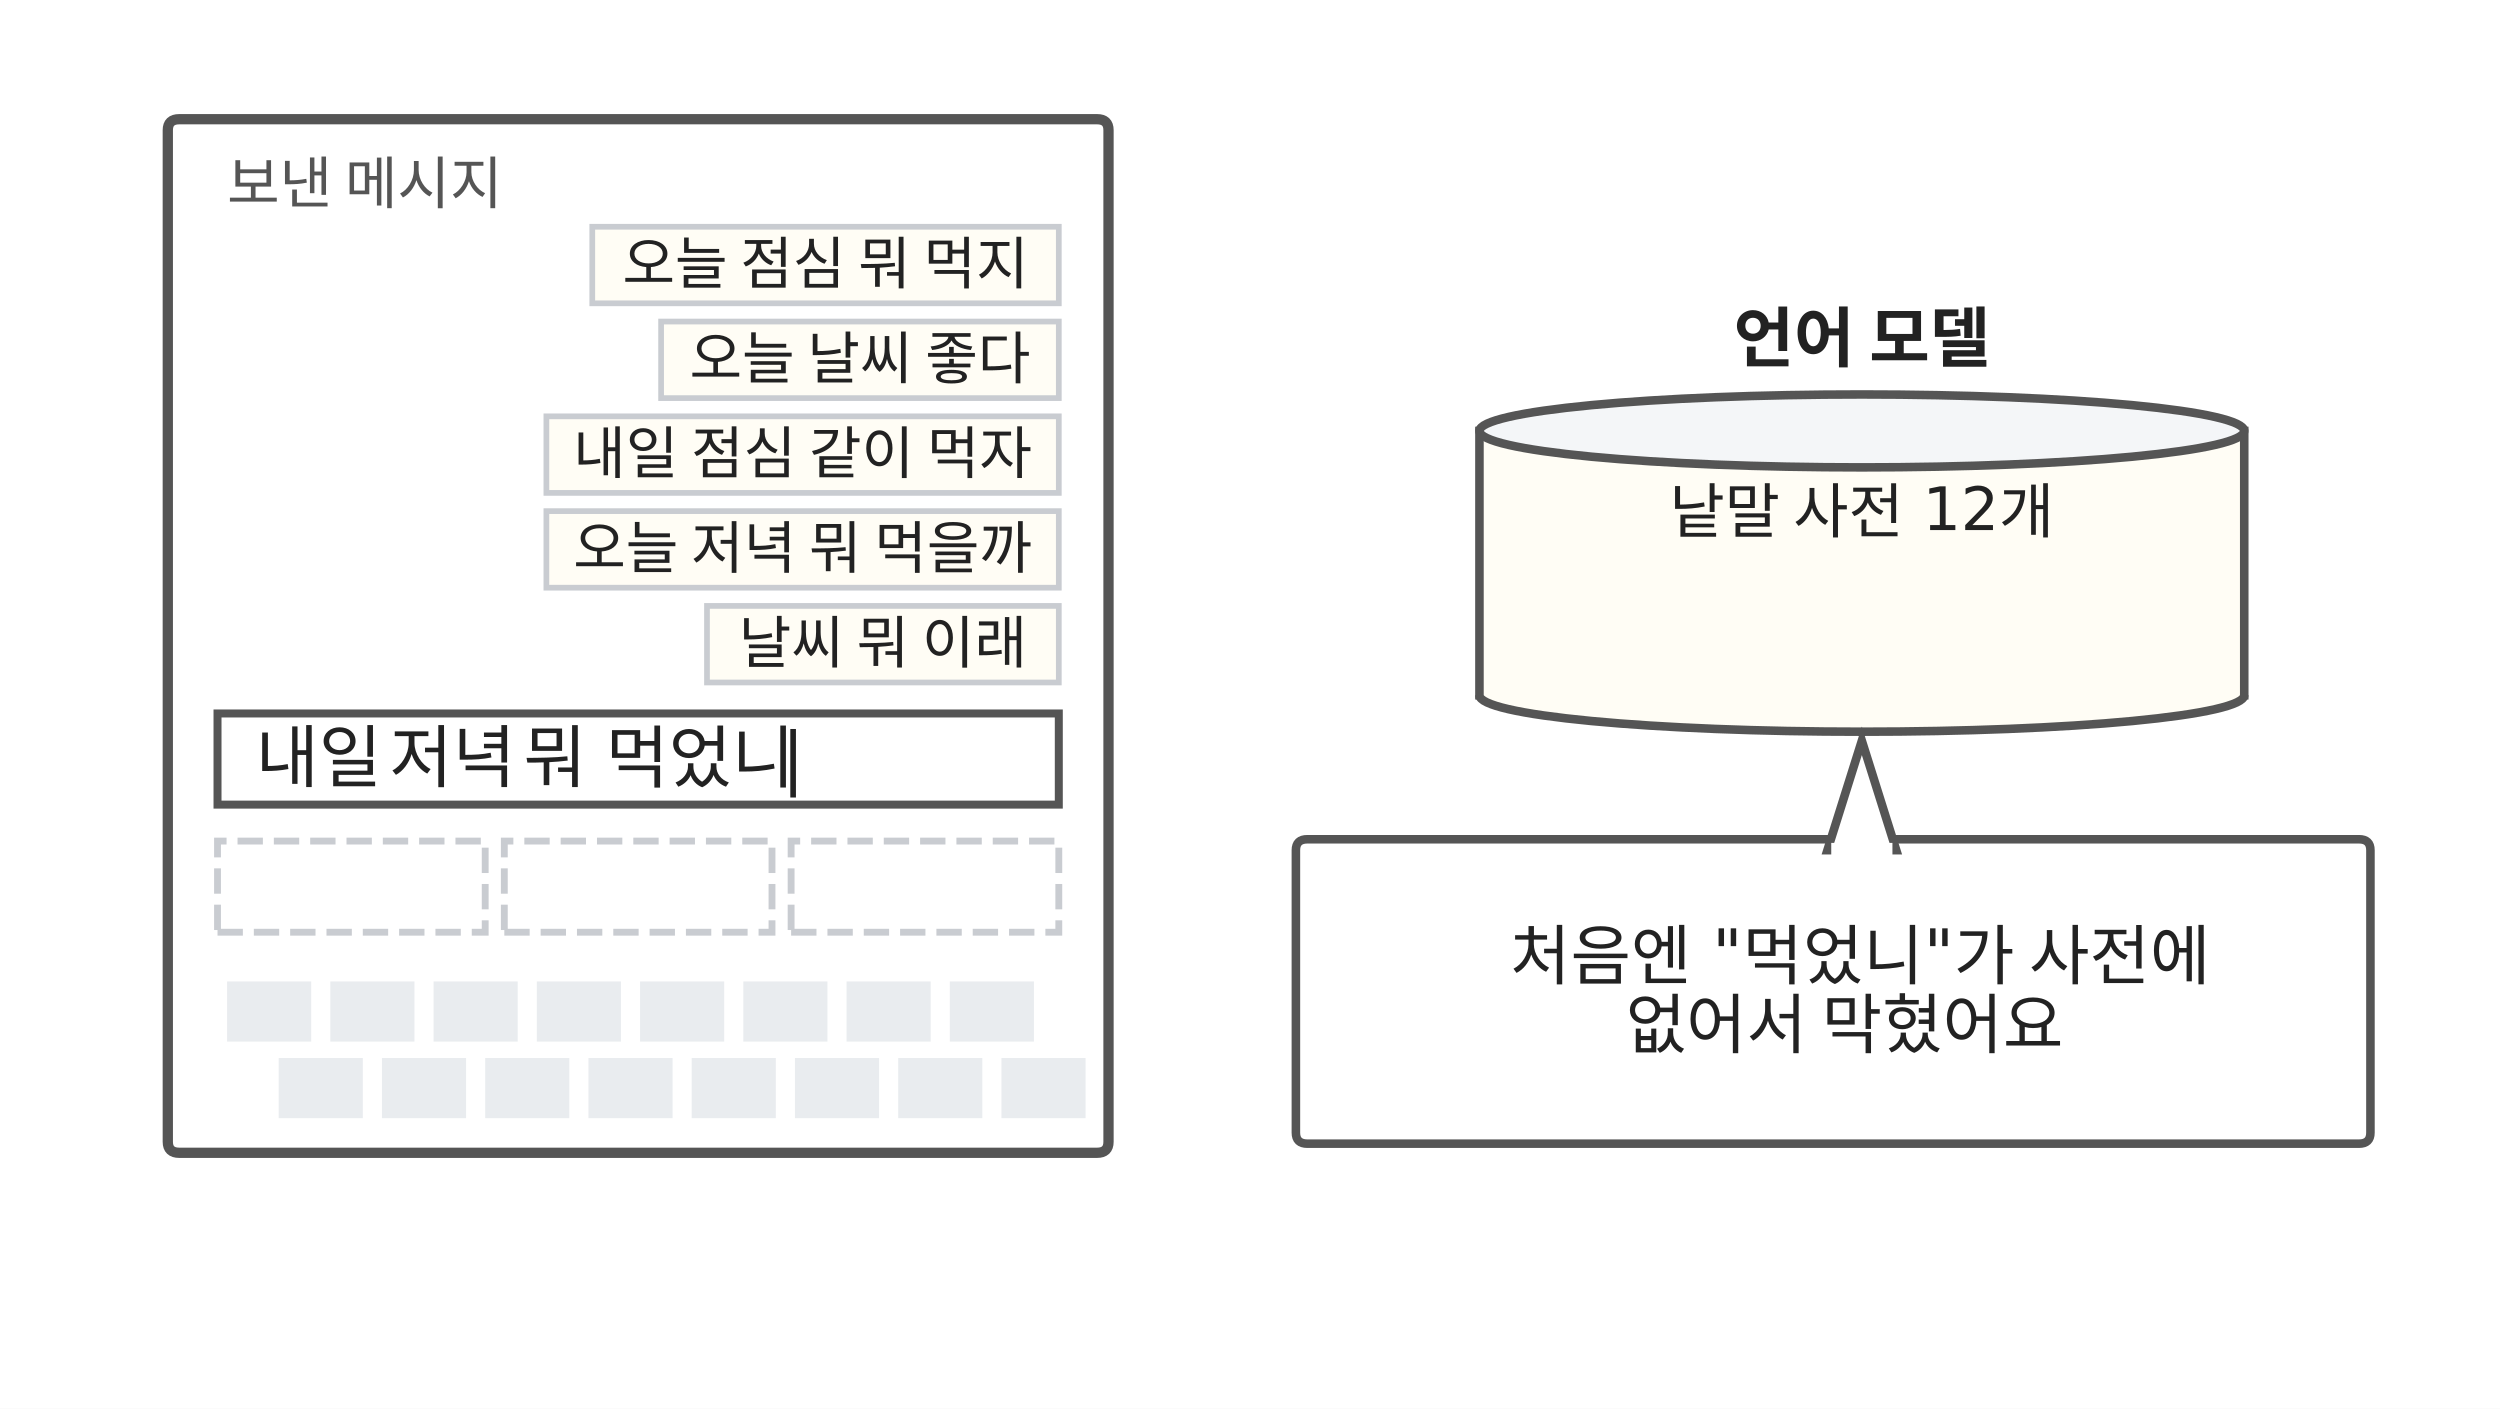
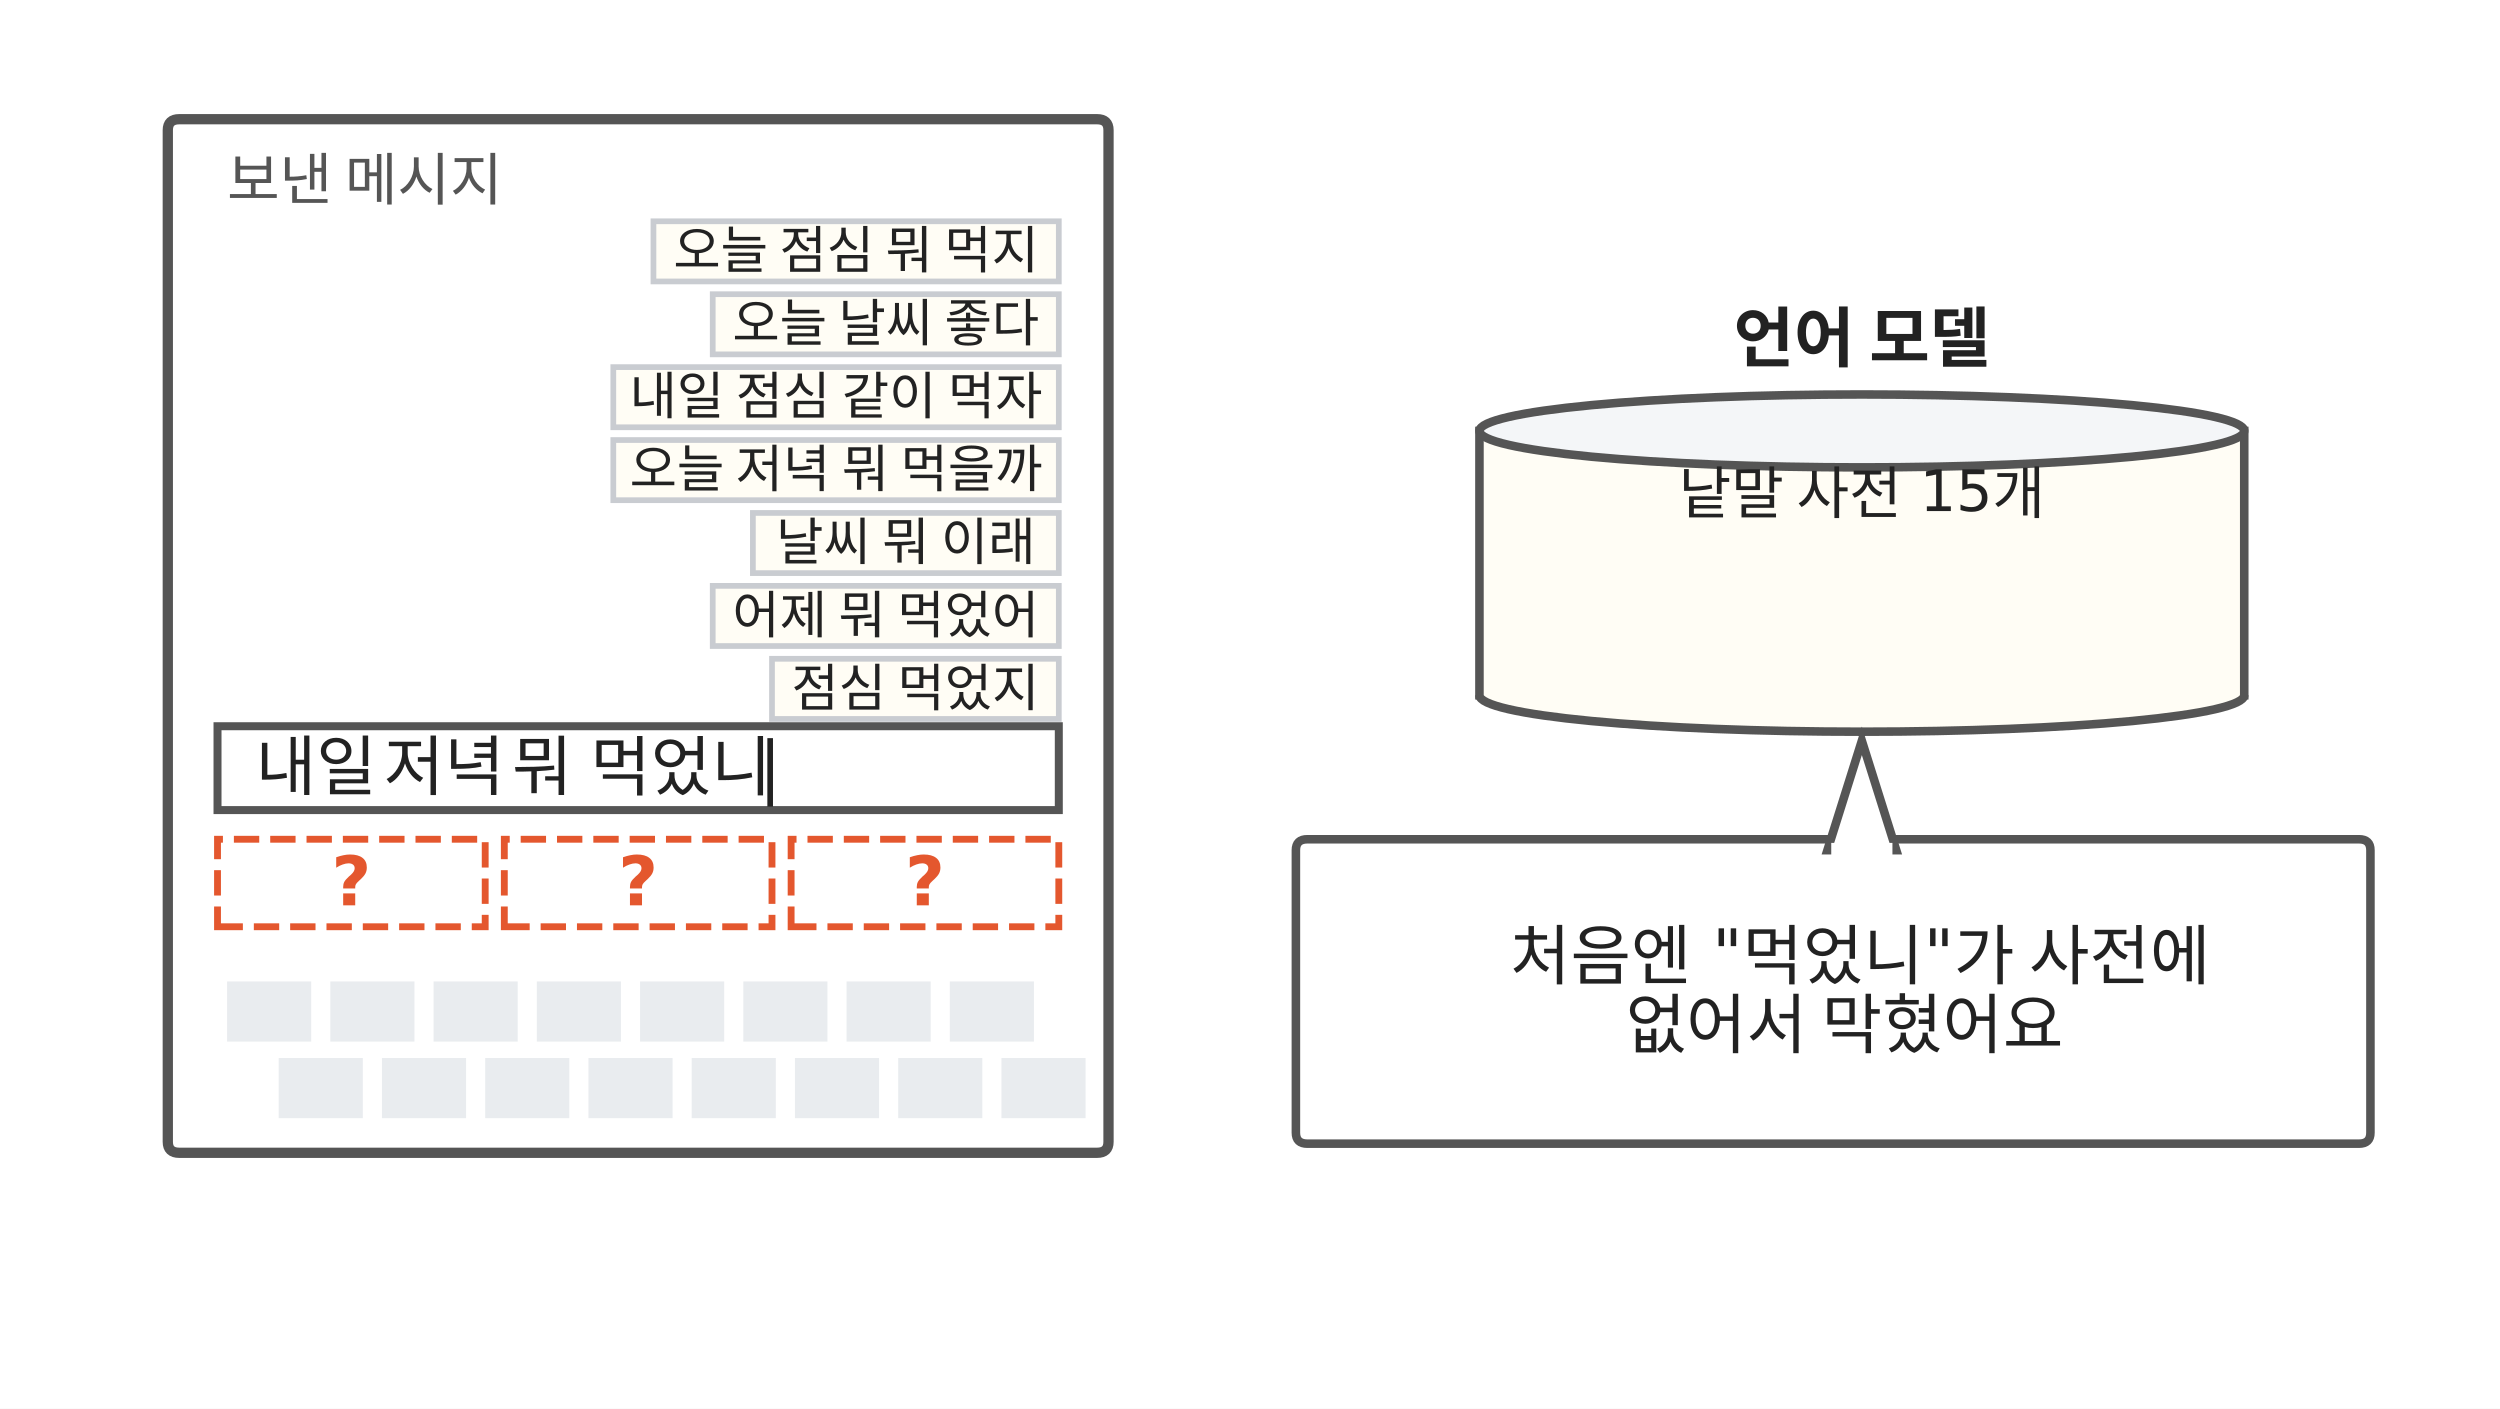
<svg xmlns="http://www.w3.org/2000/svg" width="437.76pt" height="246.672pt" viewBox="0 0 437.76 246.672" version="1.1">
  <defs>
    <style type="text/css">*{stroke-linejoin: round; stroke-linecap: butt}</style>
  </defs>
  <g id="figure_1">
    <g id="patch_1">
      <path d="M 0 246.672  L 437.76 246.672  L 437.76 0  L 0 0  z " style="fill: #ffffff" />
    </g>
    <g id="axes_1">
      <g id="patch_2">
-         <path d="M 18 228.672  L 419.76 228.672  L 419.76 18  L 18 18  L 18 228.672  z " clip-path="url(#p5697aa69b6)" style="fill: none" />
+         <path d="M 18 228.672  L 419.76 228.672  L 419.76 18  L 18 18  L 18 228.672  z " clip-path="url(#p8c5ae73344)" style="fill: none" />
      </g>
      <g id="patch_3">
-         <path d="M 31.392 201.859  L 192.096 201.859  Q 194.105 201.859 194.105 199.944  L 194.105 22.788  Q 194.105 20.873 192.096 20.873  L 31.392 20.873  Q 29.383 20.873 29.383 22.788  L 29.383 199.944  Q 29.383 201.859 31.392 201.859  z " clip-path="url(#p5697aa69b6)" style="fill: #ffffff; stroke: #555555; stroke-width: 1.8; stroke-linejoin: miter" />
+         <path d="M 31.392 201.859  L 192.096 201.859  Q 194.105 201.859 194.105 199.944  L 194.105 22.788  Q 194.105 20.873 192.096 20.873  L 31.392 20.873  Q 29.383 20.873 29.383 22.788  L 29.383 199.944  Q 29.383 201.859 31.392 201.859  z " clip-path="url(#p8c5ae73344)" style="fill: #ffffff; stroke: #555555; stroke-width: 1.8; stroke-linejoin: miter" />
      </g>
      <g id="patch_4">
-         <path d="M 103.709 53.112  L 185.4 53.112  L 185.4 39.706  L 103.709 39.706  z " clip-path="url(#p5697aa69b6)" style="fill: #fffdf5; stroke: #c9ccd1; stroke-linejoin: miter" />
+         <path d="M 114.422 49.282  L 185.4 49.282  L 185.4 38.748  L 114.422 38.748  z " clip-path="url(#p8c5ae73344)" style="fill: #fffdf5; stroke: #c9ccd1; stroke-linejoin: miter" />
      </g>
      <g id="patch_5">
-         <path d="M 115.762 69.71  L 185.4 69.71  L 185.4 56.304  L 115.762 56.304  z " clip-path="url(#p5697aa69b6)" style="fill: #fffdf5; stroke: #c9ccd1; stroke-linejoin: miter" />
+         <path d="M 124.801 62.05  L 185.4 62.05  L 185.4 51.516  L 124.801 51.516  z " clip-path="url(#p8c5ae73344)" style="fill: #fffdf5; stroke: #c9ccd1; stroke-linejoin: miter" />
      </g>
      <g id="patch_6">
-         <path d="M 95.674 86.309  L 185.4 86.309  L 185.4 72.902  L 95.674 72.902  z " clip-path="url(#p5697aa69b6)" style="fill: #fffdf5; stroke: #c9ccd1; stroke-linejoin: miter" />
+         <path d="M 107.392 74.818  L 185.4 74.818  L 185.4 64.284  L 107.392 64.284  z " clip-path="url(#p8c5ae73344)" style="fill: #fffdf5; stroke: #c9ccd1; stroke-linejoin: miter" />
      </g>
      <g id="patch_7">
-         <path d="M 95.674 102.907  L 185.4 102.907  L 185.4 89.501  L 95.674 89.501  z " clip-path="url(#p5697aa69b6)" style="fill: #fffdf5; stroke: #c9ccd1; stroke-linejoin: miter" />
+         <path d="M 107.392 87.586  L 185.4 87.586  L 185.4 77.052  L 107.392 77.052  z " clip-path="url(#p8c5ae73344)" style="fill: #fffdf5; stroke: #c9ccd1; stroke-linejoin: miter" />
      </g>
      <g id="patch_8">
-         <path d="M 123.797 119.506  L 185.4 119.506  L 185.4 106.099  L 123.797 106.099  z " clip-path="url(#p5697aa69b6)" style="fill: #fffdf5; stroke: #c9ccd1; stroke-linejoin: miter" />
+         <path d="M 131.832 100.354  L 185.4 100.354  L 185.4 89.82  L 131.832 89.82  z " clip-path="url(#p8c5ae73344)" style="fill: #fffdf5; stroke: #c9ccd1; stroke-linejoin: miter" />
      </g>
      <g id="patch_9">
-         <path d="M 38.088 140.892  L 185.4 140.892  L 185.4 124.932  L 38.088 124.932  z " clip-path="url(#p5697aa69b6)" style="fill: #ffffff; stroke: #555555; stroke-width: 1.4; stroke-linejoin: miter" />
+         <path d="M 124.801 113.122  L 185.4 113.122  L 185.4 102.588  L 124.801 102.588  z " clip-path="url(#p8c5ae73344)" style="fill: #fffdf5; stroke: #c9ccd1; stroke-linejoin: miter" />
      </g>
      <g id="patch_10">
-         <path d="M 38.088 163.236  L 84.96 163.236  L 84.96 147.276  L 38.088 147.276  z " clip-path="url(#p5697aa69b6)" style="fill: #ffffff; stroke-dasharray: 4.44,1.92; stroke-dashoffset: 0; stroke: #c9ccd1; stroke-width: 1.2; stroke-linejoin: miter" />
+         <path d="M 135.18 125.89  L 185.4 125.89  L 185.4 115.356  L 135.18 115.356  z " clip-path="url(#p8c5ae73344)" style="fill: #fffdf5; stroke: #c9ccd1; stroke-linejoin: miter" />
      </g>
      <g id="patch_11">
-         <path d="M 88.308 163.236  L 135.18 163.236  L 135.18 147.276  L 88.308 147.276  z " clip-path="url(#p5697aa69b6)" style="fill: #ffffff; stroke-dasharray: 4.44,1.92; stroke-dashoffset: 0; stroke: #c9ccd1; stroke-width: 1.2; stroke-linejoin: miter" />
+         <path d="M 38.088 141.85  L 185.4 141.85  L 185.4 127.166  L 38.088 127.166  z " clip-path="url(#p8c5ae73344)" style="fill: #ffffff; stroke: #555555; stroke-width: 1.4; stroke-linejoin: miter" />
      </g>
      <g id="patch_12">
-         <path d="M 138.528 163.236  L 185.4 163.236  L 185.4 147.276  L 138.528 147.276  z " clip-path="url(#p5697aa69b6)" style="fill: #ffffff; stroke-dasharray: 4.44,1.92; stroke-dashoffset: 0; stroke: #c9ccd1; stroke-width: 1.2; stroke-linejoin: miter" />
+         <path d="M 38.088 162.278  L 84.96 162.278  L 84.96 146.957  L 38.088 146.957  z " clip-path="url(#p8c5ae73344)" style="fill: #ffffff; stroke-dasharray: 4.44,1.92; stroke-dashoffset: 0; stroke: #e4572e; stroke-width: 1.2; stroke-linejoin: miter" />
      </g>
      <g id="patch_13">
-         <path d="M 39.762 182.388  L 54.493 182.388  L 54.493 171.854  L 39.762 171.854  z " clip-path="url(#p5697aa69b6)" style="fill: #e9ecef" />
+         <path d="M 88.308 162.278  L 135.18 162.278  L 135.18 146.957  L 88.308 146.957  z " clip-path="url(#p8c5ae73344)" style="fill: #ffffff; stroke-dasharray: 4.44,1.92; stroke-dashoffset: 0; stroke: #e4572e; stroke-width: 1.2; stroke-linejoin: miter" />
      </g>
      <g id="patch_14">
-         <path d="M 57.841 182.388  L 72.572 182.388  L 72.572 171.854  L 57.841 171.854  z " clip-path="url(#p5697aa69b6)" style="fill: #e9ecef" />
+         <path d="M 138.528 162.278  L 185.4 162.278  L 185.4 146.957  L 138.528 146.957  z " clip-path="url(#p8c5ae73344)" style="fill: #ffffff; stroke-dasharray: 4.44,1.92; stroke-dashoffset: 0; stroke: #e4572e; stroke-width: 1.2; stroke-linejoin: miter" />
      </g>
      <g id="patch_15">
-         <path d="M 75.92 182.388  L 90.652 182.388  L 90.652 171.854  L 75.92 171.854  z " clip-path="url(#p5697aa69b6)" style="fill: #e9ecef" />
+         <path d="M 39.762 182.388  L 54.493 182.388  L 54.493 171.854  L 39.762 171.854  z " clip-path="url(#p8c5ae73344)" style="fill: #e9ecef" />
      </g>
      <g id="patch_16">
-         <path d="M 94 182.388  L 108.731 182.388  L 108.731 171.854  L 94 171.854  z " clip-path="url(#p5697aa69b6)" style="fill: #e9ecef" />
+         <path d="M 57.841 182.388  L 72.572 182.388  L 72.572 171.854  L 57.841 171.854  z " clip-path="url(#p8c5ae73344)" style="fill: #e9ecef" />
      </g>
      <g id="patch_17">
-         <path d="M 112.079 182.388  L 126.81 182.388  L 126.81 171.854  L 112.079 171.854  z " clip-path="url(#p5697aa69b6)" style="fill: #e9ecef" />
+         <path d="M 75.92 182.388  L 90.652 182.388  L 90.652 171.854  L 75.92 171.854  z " clip-path="url(#p8c5ae73344)" style="fill: #e9ecef" />
      </g>
      <g id="patch_18">
-         <path d="M 130.158 182.388  L 144.889 182.388  L 144.889 171.854  L 130.158 171.854  z " clip-path="url(#p5697aa69b6)" style="fill: #e9ecef" />
+         <path d="M 94 182.388  L 108.731 182.388  L 108.731 171.854  L 94 171.854  z " clip-path="url(#p8c5ae73344)" style="fill: #e9ecef" />
      </g>
      <g id="patch_19">
-         <path d="M 148.237 182.388  L 162.968 182.388  L 162.968 171.854  L 148.237 171.854  z " clip-path="url(#p5697aa69b6)" style="fill: #e9ecef" />
+         <path d="M 112.079 182.388  L 126.81 182.388  L 126.81 171.854  L 112.079 171.854  z " clip-path="url(#p8c5ae73344)" style="fill: #e9ecef" />
      </g>
      <g id="patch_20">
-         <path d="M 166.316 182.388  L 181.048 182.388  L 181.048 171.854  L 166.316 171.854  z " clip-path="url(#p5697aa69b6)" style="fill: #e9ecef" />
+         <path d="M 130.158 182.388  L 144.889 182.388  L 144.889 171.854  L 130.158 171.854  z " clip-path="url(#p8c5ae73344)" style="fill: #e9ecef" />
      </g>
      <g id="patch_21">
-         <path d="M 48.802 195.794  L 63.533 195.794  L 63.533 185.261  L 48.802 185.261  z " clip-path="url(#p5697aa69b6)" style="fill: #e9ecef" />
+         <path d="M 148.237 182.388  L 162.968 182.388  L 162.968 171.854  L 148.237 171.854  z " clip-path="url(#p8c5ae73344)" style="fill: #e9ecef" />
      </g>
      <g id="patch_22">
-         <path d="M 66.881 195.794  L 81.612 195.794  L 81.612 185.261  L 66.881 185.261  z " clip-path="url(#p5697aa69b6)" style="fill: #e9ecef" />
+         <path d="M 166.316 182.388  L 181.048 182.388  L 181.048 171.854  L 166.316 171.854  z " clip-path="url(#p8c5ae73344)" style="fill: #e9ecef" />
      </g>
      <g id="patch_23">
-         <path d="M 84.96 195.794  L 99.691 195.794  L 99.691 185.261  L 84.96 185.261  z " clip-path="url(#p5697aa69b6)" style="fill: #e9ecef" />
+         <path d="M 48.802 195.794  L 63.533 195.794  L 63.533 185.261  L 48.802 185.261  z " clip-path="url(#p8c5ae73344)" style="fill: #e9ecef" />
      </g>
      <g id="patch_24">
-         <path d="M 103.039 195.794  L 117.77 195.794  L 117.77 185.261  L 103.039 185.261  z " clip-path="url(#p5697aa69b6)" style="fill: #e9ecef" />
+         <path d="M 66.881 195.794  L 81.612 195.794  L 81.612 185.261  L 66.881 185.261  z " clip-path="url(#p8c5ae73344)" style="fill: #e9ecef" />
      </g>
      <g id="patch_25">
-         <path d="M 121.118 195.794  L 135.85 195.794  L 135.85 185.261  L 121.118 185.261  z " clip-path="url(#p5697aa69b6)" style="fill: #e9ecef" />
+         <path d="M 84.96 195.794  L 99.691 195.794  L 99.691 185.261  L 84.96 185.261  z " clip-path="url(#p8c5ae73344)" style="fill: #e9ecef" />
      </g>
      <g id="patch_26">
-         <path d="M 139.198 195.794  L 153.929 195.794  L 153.929 185.261  L 139.198 185.261  z " clip-path="url(#p5697aa69b6)" style="fill: #e9ecef" />
+         <path d="M 103.039 195.794  L 117.77 195.794  L 117.77 185.261  L 103.039 185.261  z " clip-path="url(#p8c5ae73344)" style="fill: #e9ecef" />
      </g>
      <g id="patch_27">
-         <path d="M 157.277 195.794  L 172.008 195.794  L 172.008 185.261  L 157.277 185.261  z " clip-path="url(#p5697aa69b6)" style="fill: #e9ecef" />
+         <path d="M 121.118 195.794  L 135.85 195.794  L 135.85 185.261  L 121.118 185.261  z " clip-path="url(#p8c5ae73344)" style="fill: #e9ecef" />
      </g>
      <g id="patch_28">
-         <path d="M 175.356 195.794  L 190.087 195.794  L 190.087 185.261  L 175.356 185.261  z " clip-path="url(#p5697aa69b6)" style="fill: #e9ecef" />
+         <path d="M 139.198 195.794  L 153.929 195.794  L 153.929 185.261  L 139.198 185.261  z " clip-path="url(#p8c5ae73344)" style="fill: #e9ecef" />
      </g>
      <g id="patch_29">
-         <path d="M 326.016 128.124  C 343.774 128.124 360.807 127.451 373.364 126.254  C 385.921 125.057 392.976 123.433 392.976 121.74  C 392.976 120.047 385.921 118.423 373.364 117.226  C 360.807 116.029 343.774 115.356 326.016 115.356  C 308.258 115.356 291.225 116.029 278.668 117.226  C 266.111 118.423 259.056 120.047 259.056 121.74  C 259.056 123.433 266.111 125.057 278.668 126.254  C 291.225 127.451 308.258 128.124 326.016 128.124  z " clip-path="url(#p5697aa69b6)" style="fill: #fffdf5" />
+         <path d="M 157.277 195.794  L 172.008 195.794  L 172.008 185.261  L 157.277 185.261  z " clip-path="url(#p8c5ae73344)" style="fill: #e9ecef" />
      </g>
      <g id="patch_30">
-         <path d="M 259.056 121.74  L 392.976 121.74  L 392.976 75.456  L 259.056 75.456  z " clip-path="url(#p5697aa69b6)" style="fill: #fffdf5" />
+         <path d="M 175.356 195.794  L 190.087 195.794  L 190.087 185.261  L 175.356 185.261  z " clip-path="url(#p8c5ae73344)" style="fill: #e9ecef" />
      </g>
      <g id="patch_31">
-         <path d="M 259.056 121.74  C 259.056 123.432 266.116 125.057 278.668 126.254  C 291.221 127.451 308.264 128.124 326.016 128.124  C 343.768 128.124 360.811 127.451 373.364 126.254  C 385.916 125.057 392.976 123.432 392.976 121.74  " clip-path="url(#p5697aa69b6)" style="fill: none; stroke: #555555; stroke-width: 1.5; stroke-linejoin: miter" />
+         <path d="M 326.016 128.124  C 343.774 128.124 360.807 127.451 373.364 126.254  C 385.921 125.057 392.976 123.433 392.976 121.74  C 392.976 120.047 385.921 118.423 373.364 117.226  C 360.807 116.029 343.774 115.356 326.016 115.356  C 308.258 115.356 291.225 116.029 278.668 117.226  C 266.111 118.423 259.056 120.047 259.056 121.74  C 259.056 123.433 266.111 125.057 278.668 126.254  C 291.225 127.451 308.258 128.124 326.016 128.124  z " clip-path="url(#p8c5ae73344)" style="fill: #fffdf5" />
      </g>
      <g id="patch_32">
-         <path d="M 326.016 81.84  C 343.774 81.84 360.807 81.167 373.364 79.97  C 385.921 78.773 392.976 77.149 392.976 75.456  C 392.976 73.763 385.921 72.139 373.364 70.942  C 360.807 69.745 343.774 69.072 326.016 69.072  C 308.258 69.072 291.225 69.745 278.668 70.942  C 266.111 72.139 259.056 73.763 259.056 75.456  C 259.056 77.149 266.111 78.773 278.668 79.97  C 291.225 81.167 308.258 81.84 326.016 81.84  z " clip-path="url(#p5697aa69b6)" style="fill: #f4f6f8; stroke: #555555; stroke-width: 1.5; stroke-linejoin: miter" />
+         <path d="M 259.056 121.74  L 392.976 121.74  L 392.976 75.456  L 259.056 75.456  z " clip-path="url(#p8c5ae73344)" style="fill: #fffdf5" />
      </g>
      <g id="patch_33">
-         <path d="M 228.924 200.263  L 413.064 200.263  Q 415.073 200.263 415.073 198.348  L 415.073 148.872  Q 415.073 146.957 413.064 146.957  L 228.924 146.957  Q 226.915 146.957 226.915 148.872  L 226.915 198.348  Q 226.915 200.263 228.924 200.263  z " clip-path="url(#p5697aa69b6)" style="fill: #ffffff; stroke: #555555; stroke-width: 1.5; stroke-linejoin: miter" />
+         <path d="M 259.056 121.74  C 259.056 123.432 266.116 125.057 278.668 126.254  C 291.221 127.451 308.264 128.124 326.016 128.124  C 343.768 128.124 360.811 127.451 373.364 126.254  C 385.916 125.057 392.976 123.432 392.976 121.74  " clip-path="url(#p8c5ae73344)" style="fill: none; stroke: #555555; stroke-width: 1.5; stroke-linejoin: miter" />
+       </g>
+       <g id="patch_34">
+         <path d="M 326.016 81.84  C 343.774 81.84 360.807 81.167 373.364 79.97  C 385.921 78.773 392.976 77.149 392.976 75.456  C 392.976 73.763 385.921 72.139 373.364 70.942  C 360.807 69.745 343.774 69.072 326.016 69.072  C 308.258 69.072 291.225 69.745 278.668 70.942  C 266.111 72.139 259.056 73.763 259.056 75.456  C 259.056 77.149 266.111 78.773 278.668 79.97  C 291.225 81.167 308.258 81.84 326.016 81.84  z " clip-path="url(#p8c5ae73344)" style="fill: #f4f6f8; stroke: #555555; stroke-width: 1.5; stroke-linejoin: miter" />
+       </g>
+       <g id="patch_35">
+         <path d="M 228.924 200.263  L 413.064 200.263  Q 415.073 200.263 415.073 198.348  L 415.073 148.872  Q 415.073 146.957 413.064 146.957  L 228.924 146.957  Q 226.915 146.957 226.915 148.872  L 226.915 198.348  Q 226.915 200.263 228.924 200.263  z " clip-path="url(#p8c5ae73344)" style="fill: #ffffff; stroke: #555555; stroke-width: 1.5; stroke-linejoin: miter" />
      </g>
      <g id="line2d_1">
-         <path d="M 259.056 121.74  L 259.056 75.456  " clip-path="url(#p5697aa69b6)" style="fill: none; stroke: #555555; stroke-width: 1.5; stroke-linecap: square" />
+         <path d="M 259.056 121.74  L 259.056 75.456  " clip-path="url(#p8c5ae73344)" style="fill: none; stroke: #555555; stroke-width: 1.5; stroke-linecap: square" />
      </g>
      <g id="line2d_2">
-         <path d="M 392.976 121.74  L 392.976 75.456  " clip-path="url(#p5697aa69b6)" style="fill: none; stroke: #555555; stroke-width: 1.5; stroke-linecap: square" />
+         <path d="M 392.976 121.74  L 392.976 75.456  " clip-path="url(#p8c5ae73344)" style="fill: none; stroke: #555555; stroke-width: 1.5; stroke-linecap: square" />
      </g>
      <g id="text_1">
-         <text style="fill: #555555; font: 10px 'Apple SD Gothic Neo', 'Noto Sans KR', 'Malgun Gothic', 'DejaVu Sans', 'Bitstream Vera Sans', 'Computer Modern Sans Serif', 'Lucida Grande', 'Verdana', 'Geneva', 'Lucid', 'Arial', 'Helvetica', 'Avant Garde', sans-serif; text-anchor: start" x="39.762" y="35.675" transform="rotate(-0 39.762 35.67494)">보낸 메시지</text>
+         <text style="fill: #555555; font: 10px 'Apple SD Gothic Neo', 'Noto Sans KR', 'Malgun Gothic', 'DejaVu Sans', 'Bitstream Vera Sans', 'Computer Modern Sans Serif', 'Lucida Grande', 'Verdana', 'Geneva', 'Lucid', 'Arial', 'Helvetica', 'Avant Garde', sans-serif; text-anchor: start" x="39.762" y="35.037" transform="rotate(-0 39.762 35.03654)">보낸 메시지</text>
      </g>
      <g id="text_2">
-         <text style="fill: #222222; font: 10px 'Apple SD Gothic Neo', 'Noto Sans KR', 'Malgun Gothic', 'DejaVu Sans', 'Bitstream Vera Sans', 'Computer Modern Sans Serif', 'Lucida Grande', 'Verdana', 'Geneva', 'Lucid', 'Arial', 'Helvetica', 'Avant Garde', sans-serif; text-anchor: middle" x="144.554" y="49.72" transform="rotate(-0 144.5544 49.71974)">오늘 점심 뭐 먹지</text>
+         <text style="fill: #222222; font: 9px 'Apple SD Gothic Neo', 'Noto Sans KR', 'Malgun Gothic', 'DejaVu Sans', 'Bitstream Vera Sans', 'Computer Modern Sans Serif', 'Lucida Grande', 'Verdana', 'Geneva', 'Lucid', 'Arial', 'Helvetica', 'Avant Garde', sans-serif; text-anchor: middle" x="149.911" y="46.995" transform="rotate(-0 149.9112 46.99464)">오늘 점심 뭐 먹지</text>
      </g>
      <g id="text_3">
-         <text style="fill: #222222; font: 10px 'Apple SD Gothic Neo', 'Noto Sans KR', 'Malgun Gothic', 'DejaVu Sans', 'Bitstream Vera Sans', 'Computer Modern Sans Serif', 'Lucida Grande', 'Verdana', 'Geneva', 'Lucid', 'Arial', 'Helvetica', 'Avant Garde', sans-serif; text-anchor: middle" x="150.581" y="66.318" transform="rotate(-0 150.5808 66.31814)">오늘 날씨 좋다</text>
+         <text style="fill: #222222; font: 9px 'Apple SD Gothic Neo', 'Noto Sans KR', 'Malgun Gothic', 'DejaVu Sans', 'Bitstream Vera Sans', 'Computer Modern Sans Serif', 'Lucida Grande', 'Verdana', 'Geneva', 'Lucid', 'Arial', 'Helvetica', 'Avant Garde', sans-serif; text-anchor: middle" x="155.101" y="59.763" transform="rotate(-0 155.1006 59.76264)">오늘 날씨 좋다</text>
      </g>
      <g id="text_4">
-         <text style="fill: #222222; font: 10px 'Apple SD Gothic Neo', 'Noto Sans KR', 'Malgun Gothic', 'DejaVu Sans', 'Bitstream Vera Sans', 'Computer Modern Sans Serif', 'Lucida Grande', 'Verdana', 'Geneva', 'Lucid', 'Arial', 'Helvetica', 'Avant Garde', sans-serif; text-anchor: middle" x="140.537" y="82.917" transform="rotate(-0 140.5368 82.91654)">내일 점심 같이 먹자</text>
+         <text style="fill: #222222; font: 9px 'Apple SD Gothic Neo', 'Noto Sans KR', 'Malgun Gothic', 'DejaVu Sans', 'Bitstream Vera Sans', 'Computer Modern Sans Serif', 'Lucida Grande', 'Verdana', 'Geneva', 'Lucid', 'Arial', 'Helvetica', 'Avant Garde', sans-serif; text-anchor: middle" x="146.396" y="72.531" transform="rotate(-0 146.3958 72.53064)">내일 점심 같이 먹자</text>
      </g>
      <g id="text_5">
-         <text style="fill: #222222; font: 10px 'Apple SD Gothic Neo', 'Noto Sans KR', 'Malgun Gothic', 'DejaVu Sans', 'Bitstream Vera Sans', 'Computer Modern Sans Serif', 'Lucida Grande', 'Verdana', 'Geneva', 'Lucid', 'Arial', 'Helvetica', 'Avant Garde', sans-serif; text-anchor: middle" x="140.537" y="99.515" transform="rotate(-0 140.5368 99.51494)">오늘 저녁 뭐 먹을까</text>
+         <text style="fill: #222222; font: 9px 'Apple SD Gothic Neo', 'Noto Sans KR', 'Malgun Gothic', 'DejaVu Sans', 'Bitstream Vera Sans', 'Computer Modern Sans Serif', 'Lucida Grande', 'Verdana', 'Geneva', 'Lucid', 'Arial', 'Helvetica', 'Avant Garde', sans-serif; text-anchor: middle" x="146.396" y="85.299" transform="rotate(-0 146.3958 85.29864)">오늘 저녁 뭐 먹을까</text>
      </g>
      <g id="text_6">
-         <text style="fill: #222222; font: 10px 'Apple SD Gothic Neo', 'Noto Sans KR', 'Malgun Gothic', 'DejaVu Sans', 'Bitstream Vera Sans', 'Computer Modern Sans Serif', 'Lucida Grande', 'Verdana', 'Geneva', 'Lucid', 'Arial', 'Helvetica', 'Avant Garde', sans-serif; text-anchor: middle" x="154.598" y="116.113" transform="rotate(-0 154.5984 116.1133)">날씨 뭐 이래</text>
+         <text style="fill: #222222; font: 9px 'Apple SD Gothic Neo', 'Noto Sans KR', 'Malgun Gothic', 'DejaVu Sans', 'Bitstream Vera Sans', 'Computer Modern Sans Serif', 'Lucida Grande', 'Verdana', 'Geneva', 'Lucid', 'Arial', 'Helvetica', 'Avant Garde', sans-serif; text-anchor: middle" x="158.616" y="98.067" transform="rotate(-0 158.616 98.06664)">날씨 뭐 이래</text>
      </g>
      <g id="text_7">
-         <text style="fill: #222222; font: 12px 'Apple SD Gothic Neo', 'Noto Sans KR', 'Malgun Gothic', 'DejaVu Sans', 'Bitstream Vera Sans', 'Computer Modern Sans Serif', 'Lucida Grande', 'Verdana', 'Geneva', 'Lucid', 'Arial', 'Helvetica', 'Avant Garde', sans-serif; text-anchor: start" x="44.784" y="136.885" transform="rotate(-0 44.784 136.8851)">내일</text>
+         <text style="fill: #222222; font: 9px 'Apple SD Gothic Neo', 'Noto Sans KR', 'Malgun Gothic', 'DejaVu Sans', 'Bitstream Vera Sans', 'Computer Modern Sans Serif', 'Lucida Grande', 'Verdana', 'Geneva', 'Lucid', 'Arial', 'Helvetica', 'Avant Garde', sans-serif; text-anchor: middle" x="155.101" y="110.893" transform="rotate(-0 155.1006 110.893)">어제 뭐 먹었어</text>
      </g>
      <g id="text_8">
-         <text style="fill: #222222; font: 12px 'Apple SD Gothic Neo', 'Noto Sans KR', 'Malgun Gothic', 'DejaVu Sans', 'Bitstream Vera Sans', 'Computer Modern Sans Serif', 'Lucida Grande', 'Verdana', 'Geneva', 'Lucid', 'Arial', 'Helvetica', 'Avant Garde', sans-serif; text-anchor: start" x="68.22" y="136.885" transform="rotate(-0 68.22 136.8851)">저녁</text>
+         <text style="fill: #222222; font: 9px 'Apple SD Gothic Neo', 'Noto Sans KR', 'Malgun Gothic', 'DejaVu Sans', 'Bitstream Vera Sans', 'Computer Modern Sans Serif', 'Lucida Grande', 'Verdana', 'Geneva', 'Lucid', 'Arial', 'Helvetica', 'Avant Garde', sans-serif; text-anchor: middle" x="160.29" y="123.661" transform="rotate(-0 160.29 123.661)">점심 먹었지</text>
      </g>
      <g id="text_9">
-         <text style="fill: #222222; font: 12px 'Apple SD Gothic Neo', 'Noto Sans KR', 'Malgun Gothic', 'DejaVu Sans', 'Bitstream Vera Sans', 'Computer Modern Sans Serif', 'Lucida Grande', 'Verdana', 'Geneva', 'Lucid', 'Arial', 'Helvetica', 'Avant Garde', sans-serif; text-anchor: start" x="91.656" y="136.885" transform="rotate(-0 91.656 136.8851)">뭐</text>
+         <text style="fill: #222222; font: 11.5px 'Apple SD Gothic Neo', 'Noto Sans KR', 'Malgun Gothic', 'DejaVu Sans', 'Bitstream Vera Sans', 'Computer Modern Sans Serif', 'Lucida Grande', 'Verdana', 'Geneva', 'Lucid', 'Arial', 'Helvetica', 'Avant Garde', sans-serif; text-anchor: start" x="44.784" y="138.316" transform="rotate(-0 44.784 138.3156)">내일</text>
      </g>
      <g id="text_10">
-         <text style="fill: #222222; font: 12px 'Apple SD Gothic Neo', 'Noto Sans KR', 'Malgun Gothic', 'DejaVu Sans', 'Bitstream Vera Sans', 'Computer Modern Sans Serif', 'Lucida Grande', 'Verdana', 'Geneva', 'Lucid', 'Arial', 'Helvetica', 'Avant Garde', sans-serif; text-anchor: start" x="106.052" y="136.963" transform="rotate(-0 106.0524 136.9629)">먹었니</text>
+         <text style="fill: #222222; font: 11.5px 'Apple SD Gothic Neo', 'Noto Sans KR', 'Malgun Gothic', 'DejaVu Sans', 'Bitstream Vera Sans', 'Computer Modern Sans Serif', 'Lucida Grande', 'Verdana', 'Geneva', 'Lucid', 'Arial', 'Helvetica', 'Avant Garde', sans-serif; text-anchor: start" x="67.216" y="138.316" transform="rotate(-0 67.2156 138.3156)">저녁</text>
      </g>
      <g id="text_11">
-         <text style="fill: #222222; font: 12px 'Apple SD Gothic Neo', 'Noto Sans KR', 'Malgun Gothic', 'DejaVu Sans', 'Bitstream Vera Sans', 'Computer Modern Sans Serif', 'Lucida Grande', 'Verdana', 'Geneva', 'Lucid', 'Arial', 'Helvetica', 'Avant Garde', sans-serif; text-anchor: start" x="136.854" y="136.824" transform="rotate(-0 136.854 136.8242)">|</text>
+         <text style="fill: #222222; font: 11.5px 'Apple SD Gothic Neo', 'Noto Sans KR', 'Malgun Gothic', 'DejaVu Sans', 'Bitstream Vera Sans', 'Computer Modern Sans Serif', 'Lucida Grande', 'Verdana', 'Geneva', 'Lucid', 'Arial', 'Helvetica', 'Avant Garde', sans-serif; text-anchor: start" x="89.647" y="138.316" transform="rotate(-0 89.6472 138.3156)">뭐</text>
      </g>
      <g id="text_12">
+         <text style="fill: #222222; font: 11.5px 'Apple SD Gothic Neo', 'Noto Sans KR', 'Malgun Gothic', 'DejaVu Sans', 'Bitstream Vera Sans', 'Computer Modern Sans Serif', 'Lucida Grande', 'Verdana', 'Geneva', 'Lucid', 'Arial', 'Helvetica', 'Avant Garde', sans-serif; text-anchor: start" x="103.374" y="138.39" transform="rotate(-0 103.374 138.3901)">먹었니</text>
+       </g>
+       <g id="text_13">
+         <text style="fill: #222222; font: 12px 'Apple SD Gothic Neo', 'Noto Sans KR', 'Malgun Gothic', 'DejaVu Sans', 'Bitstream Vera Sans', 'Computer Modern Sans Serif', 'Lucida Grande', 'Verdana', 'Geneva', 'Lucid', 'Arial', 'Helvetica', 'Avant Garde', sans-serif; text-anchor: start" x="132.836" y="138.42" transform="rotate(-0 132.8364 138.4202)">|</text>
+       </g>
+       <g id="text_14">
+         <text style="fill: #e4572e; font: 700 12px 'Apple SD Gothic Neo', 'Noto Sans KR', 'Malgun Gothic', 'DejaVu Sans', 'Bitstream Vera Sans', 'Computer Modern Sans Serif', 'Lucida Grande', 'Verdana', 'Geneva', 'Lucid', 'Arial', 'Helvetica', 'Avant Garde', sans-serif; text-anchor: middle" x="61.524" y="158.53" transform="rotate(-0 61.524 158.5298)">?</text>
+       </g>
+       <g id="text_15">
+         <text style="fill: #e4572e; font: 700 12px 'Apple SD Gothic Neo', 'Noto Sans KR', 'Malgun Gothic', 'DejaVu Sans', 'Bitstream Vera Sans', 'Computer Modern Sans Serif', 'Lucida Grande', 'Verdana', 'Geneva', 'Lucid', 'Arial', 'Helvetica', 'Avant Garde', sans-serif; text-anchor: middle" x="111.744" y="158.53" transform="rotate(-0 111.744 158.5298)">?</text>
+       </g>
+       <g id="text_16">
+         <text style="fill: #e4572e; font: 700 12px 'Apple SD Gothic Neo', 'Noto Sans KR', 'Malgun Gothic', 'DejaVu Sans', 'Bitstream Vera Sans', 'Computer Modern Sans Serif', 'Lucida Grande', 'Verdana', 'Geneva', 'Lucid', 'Arial', 'Helvetica', 'Avant Garde', sans-serif; text-anchor: middle" x="161.964" y="158.53" transform="rotate(-0 161.964 158.5298)">?</text>
+       </g>
+       <g id="text_17">
        <text style="fill: #222222; font: 700 11.5px 'Apple SD Gothic Neo', 'Noto Sans KR', 'Malgun Gothic', 'DejaVu Sans', 'Bitstream Vera Sans', 'Computer Modern Sans Serif', 'Lucida Grande', 'Verdana', 'Geneva', 'Lucid', 'Arial', 'Helvetica', 'Avant Garde', sans-serif; text-anchor: middle" x="326.016" y="63.304" transform="rotate(-0 326.016 63.30358)">언어 모델</text>
      </g>
-       <g id="text_13">
-         <text style="fill: #222222; font: 10.5px 'Apple SD Gothic Neo', 'Noto Sans KR', 'Malgun Gothic', 'DejaVu Sans', 'Bitstream Vera Sans', 'Computer Modern Sans Serif', 'Lucida Grande', 'Verdana', 'Geneva', 'Lucid', 'Arial', 'Helvetica', 'Avant Garde', sans-serif; text-anchor: middle" x="326.016" y="93.296" transform="rotate(-0 326.016 93.29648)">낱말 사전 12개</text>
+       <g id="text_18">
+         <text style="fill: #222222; font: 10px 'Apple SD Gothic Neo', 'Noto Sans KR', 'Malgun Gothic', 'DejaVu Sans', 'Bitstream Vera Sans', 'Computer Modern Sans Serif', 'Lucida Grande', 'Verdana', 'Geneva', 'Lucid', 'Arial', 'Helvetica', 'Avant Garde', sans-serif; text-anchor: middle" x="326.016" y="89.939" transform="rotate(-0 326.016 89.93894)">낱말 사전 15개</text>
      </g>
-       <g id="patch_34">
-         <path d="M 319.99 148.872  L 332.042 148.872  L 326.016 129.72  z " clip-path="url(#p5697aa69b6)" style="fill: #ffffff; stroke: #555555; stroke-width: 1.5; stroke-linejoin: miter" />
+       <g id="patch_36">
+         <path d="M 319.99 148.872  L 332.042 148.872  L 326.016 129.72  z " clip-path="url(#p8c5ae73344)" style="fill: #ffffff; stroke: #555555; stroke-width: 1.5; stroke-linejoin: miter" />
      </g>
-       <g id="text_14">
+       <g id="text_19">
        <text style="fill: #222222; font: 11.5px 'Apple SD Gothic Neo', 'Noto Sans KR', 'Malgun Gothic', 'DejaVu Sans', 'Bitstream Vera Sans', 'Computer Modern Sans Serif', 'Lucida Grande', 'Verdana', 'Geneva', 'Lucid', 'Arial', 'Helvetica', 'Avant Garde', sans-serif" transform="translate(264.4266 171.4654)">처음엔 "먹었니"가 사전에</text>
        <text style="fill: #222222; font: 11.5px 'Apple SD Gothic Neo', 'Noto Sans KR', 'Malgun Gothic', 'DejaVu Sans', 'Bitstream Vera Sans', 'Computer Modern Sans Serif', 'Lucida Grande', 'Verdana', 'Geneva', 'Lucid', 'Arial', 'Helvetica', 'Avant Garde', sans-serif" transform="translate(284.6657 183.5189)">없어서 막혔어요</text>
      </g>
-       <g id="patch_35">
-         <path d="M 320.659 150.149  L 331.373 150.149  L 331.373 147.595  L 320.659 147.595  z " clip-path="url(#p5697aa69b6)" style="fill: #ffffff" />
+       <g id="patch_37">
+         <path d="M 320.659 150.149  L 331.373 150.149  L 331.373 147.595  L 320.659 147.595  z " clip-path="url(#p8c5ae73344)" style="fill: #ffffff" />
      </g>
    </g>
  </g>
  <defs>
-     <clipPath id="p5697aa69b6">
+     <clipPath id="p8c5ae73344">
      <rect x="18" y="18" width="401.76" height="210.672" />
    </clipPath>
  </defs>
</svg>
